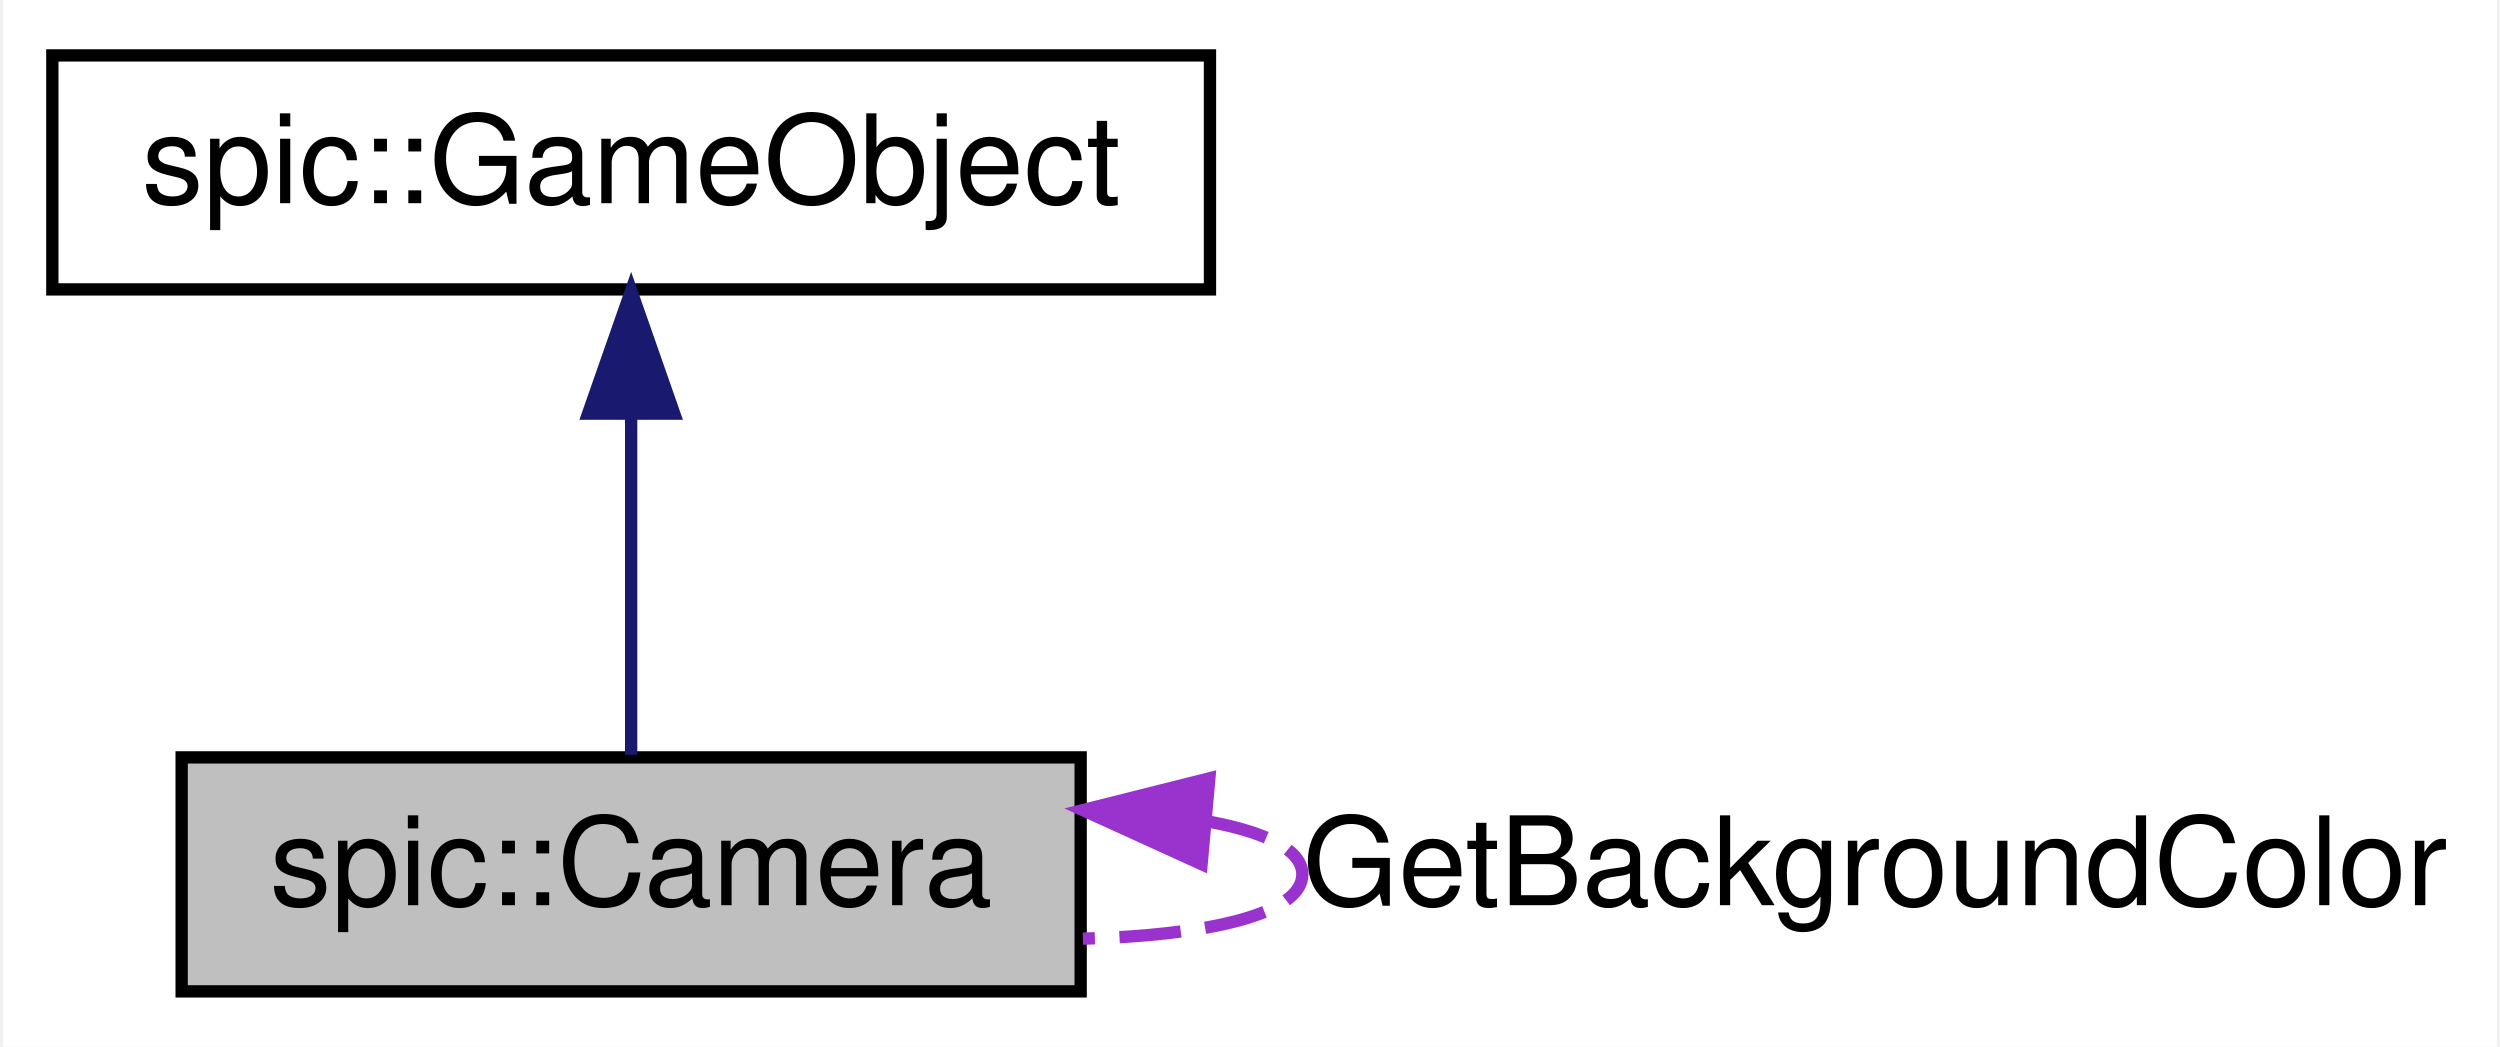
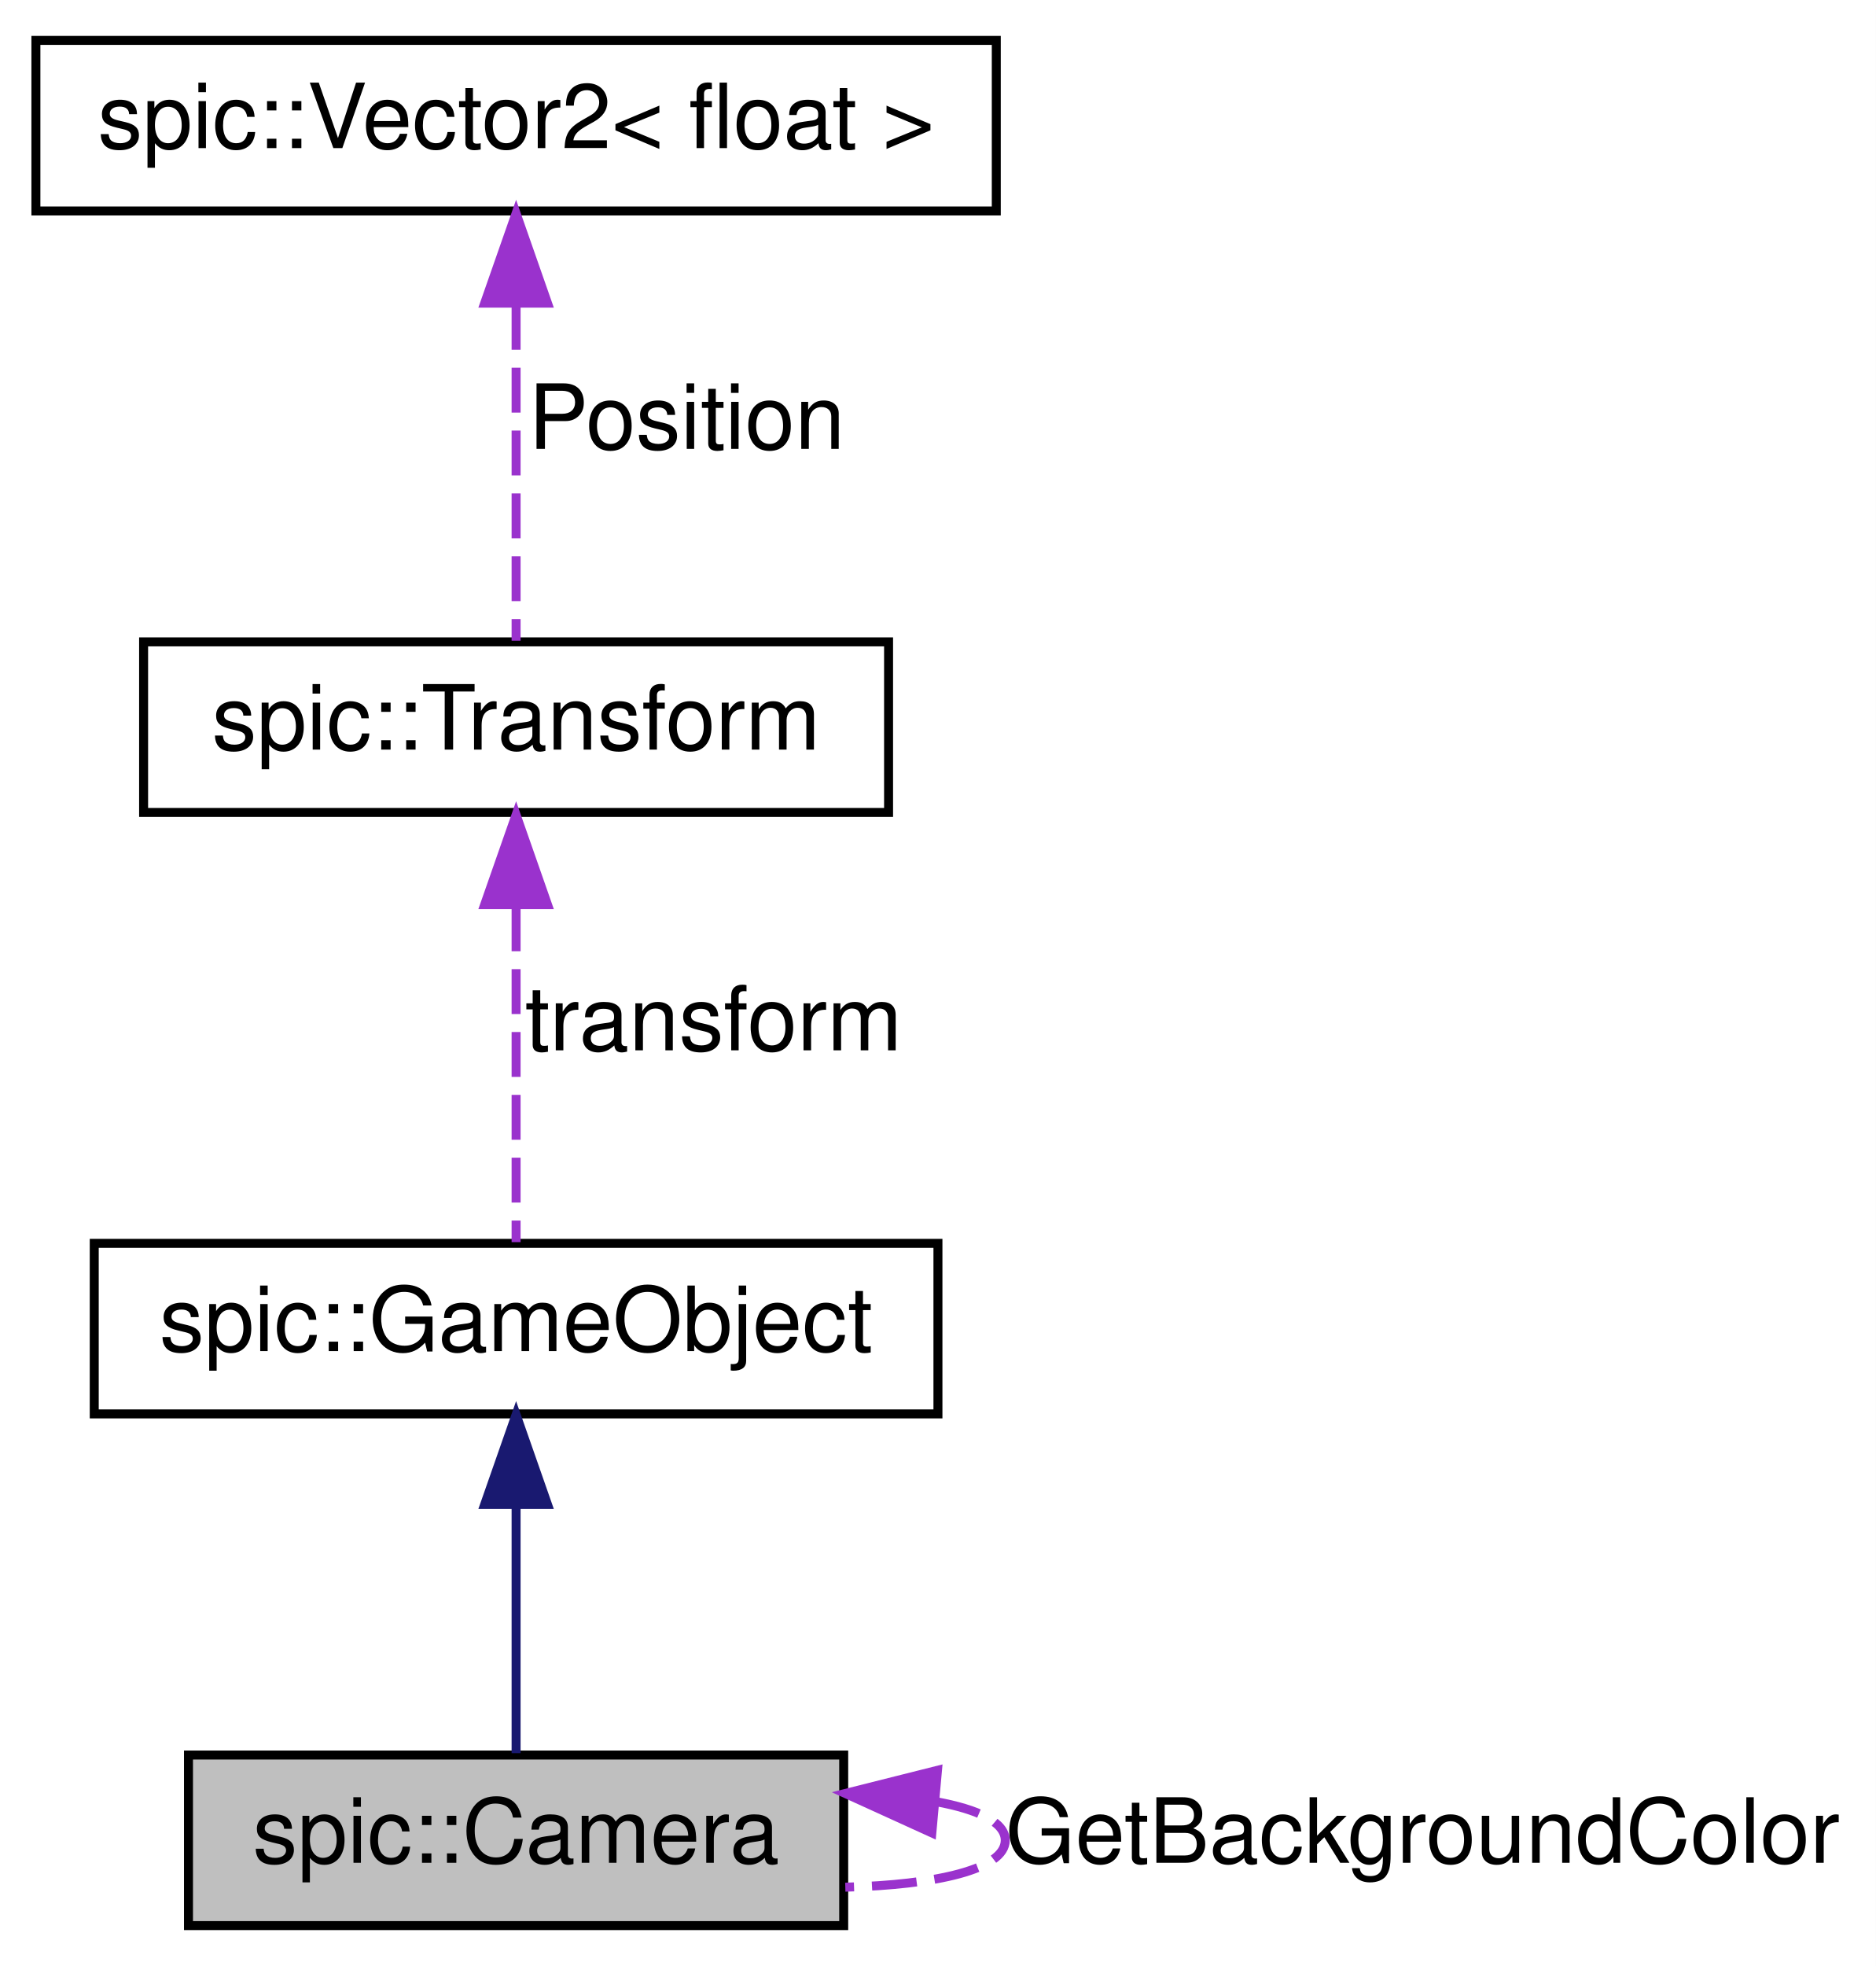
- <svg xmlns="http://www.w3.org/2000/svg" xmlns:xlink="http://www.w3.org/1999/xlink" width="203pt" height="85pt" viewBox="0.00 0.00 202.50 85.00">
-   <g id="graph0" class="graph" transform="scale(1 1) rotate(0) translate(4 81)">
-     <polygon fill="white" stroke="transparent" points="-4,4 -4,-81 198.5,-81 198.5,4 -4,4" />
+ <svg xmlns="http://www.w3.org/2000/svg" xmlns:xlink="http://www.w3.org/1999/xlink" width="209pt" height="219pt" viewBox="0.00 0.00 209.00 219.00">
+   <g id="graph0" class="graph" transform="scale(1 1) rotate(0) translate(4 215)">
+     <polygon fill="white" stroke="transparent" points="-4,4 -4,-215 205,-215 205,4 -4,4" />
    <g id="node1" class="node">
      <g id="a_node1">
        <a xlink:title="Class representing a point of view towards the game scene.">
-           <polygon fill="#bfbfbf" stroke="black" points="10.5,-0.5 10.5,-19.5 83.5,-19.5 83.5,-0.5 10.5,-0.5" />
-           <text text-anchor="middle" x="47" y="-7.5" font-family="Helvetica,sans-Serif" font-size="10.00">spic::Camera</text>
+           <polygon fill="#bfbfbf" stroke="black" points="17,-0.5 17,-19.5 90,-19.5 90,-0.5 17,-0.5" />
+           <text text-anchor="middle" x="53.5" y="-7.5" font-family="Helvetica,sans-Serif" font-size="10.00">spic::Camera</text>
+         </a>
+       </g>
+     </g>
+     <g id="edge4" class="edge">
+       <path fill="none" stroke="#9a32cd" stroke-dasharray="5,2" d="M100.26,-14.31C104.98,-13.45 108,-12.02 108,-10 108,-6.77 100.28,-5.03 90.18,-4.78" />
+       <polygon fill="#9a32cd" stroke="#9a32cd" points="99.82,-10.83 90.18,-15.22 100.45,-17.8 99.82,-10.83" />
+       <text text-anchor="middle" x="154.5" y="-7.5" font-family="Helvetica,sans-Serif" font-size="10.00"> GetBackgroundColor</text>
+     </g>
+     <g id="node2" class="node">
+       <g id="a_node2">
+         <a xlink:href="classspic_1_1GameObject.html" target="_top" xlink:title="Any object which should be represented on screen.">
+           <polygon fill="white" stroke="black" points="6.5,-57.5 6.5,-76.5 100.5,-76.5 100.5,-57.5 6.5,-57.5" />
+           <text text-anchor="middle" x="53.5" y="-64.5" font-family="Helvetica,sans-Serif" font-size="10.00">spic::GameObject</text>
+         </a>
+       </g>
+     </g>
+     <g id="edge1" class="edge">
+       <path fill="none" stroke="midnightblue" d="M53.5,-47.12C53.5,-37.82 53.5,-27.06 53.5,-19.71" />
+       <polygon fill="midnightblue" stroke="midnightblue" points="50,-47.41 53.5,-57.41 57,-47.41 50,-47.41" />
+     </g>
+     <g id="node3" class="node">
+       <g id="a_node3">
+         <a xlink:href="classspic_1_1Transform.html" target="_top" xlink:title="Instances of this class represent specific 2D transformations.">
+           <polygon fill="white" stroke="black" points="12,-124.5 12,-143.5 95,-143.5 95,-124.5 12,-124.5" />
+           <text text-anchor="middle" x="53.5" y="-131.5" font-family="Helvetica,sans-Serif" font-size="10.00">spic::Transform</text>
        </a>
      </g>
    </g>
    <g id="edge2" class="edge">
-       <path fill="none" stroke="#9a32cd" stroke-dasharray="5,2" d="M93.76,-14.31C98.48,-13.45 101.5,-12.02 101.5,-10 101.5,-6.77 93.78,-5.03 83.68,-4.78" />
-       <polygon fill="#9a32cd" stroke="#9a32cd" points="93.32,-10.83 83.68,-15.22 93.95,-17.8 93.32,-10.83" />
-       <text text-anchor="middle" x="148" y="-7.5" font-family="Helvetica,sans-Serif" font-size="10.00"> GetBackgroundColor</text>
+       <path fill="none" stroke="#9a32cd" stroke-dasharray="5,2" d="M53.5,-114.04C53.5,-101.67 53.5,-86.12 53.5,-76.63" />
+       <polygon fill="#9a32cd" stroke="#9a32cd" points="50,-114.23 53.5,-124.23 57,-114.23 50,-114.23" />
+       <text text-anchor="middle" x="75.5" y="-98" font-family="Helvetica,sans-Serif" font-size="10.00"> transform</text>
    </g>
-     <g id="node2" class="node">
-       <g id="a_node2">
-         <a xlink:href="classspic_1_1GameObject.html" target="_top" xlink:title="Any object which should be represented on screen.">
-           <polygon fill="white" stroke="black" points="0,-57.5 0,-76.5 94,-76.5 94,-57.5 0,-57.5" />
-           <text text-anchor="middle" x="47" y="-64.5" font-family="Helvetica,sans-Serif" font-size="10.00">spic::GameObject</text>
+     <g id="node4" class="node">
+       <g id="a_node4">
+         <a xlink:href="structspic_1_1Vector2.html" target="_top" xlink:title=" ">
+           <polygon fill="white" stroke="black" points="0,-191.5 0,-210.5 107,-210.5 107,-191.5 0,-191.5" />
+           <text text-anchor="middle" x="53.5" y="-198.5" font-family="Helvetica,sans-Serif" font-size="10.00">spic::Vector2&lt; float &gt;</text>
        </a>
      </g>
    </g>
-     <g id="edge1" class="edge">
-       <path fill="none" stroke="midnightblue" d="M47,-47.12C47,-37.82 47,-27.06 47,-19.71" />
-       <polygon fill="midnightblue" stroke="midnightblue" points="43.5,-47.41 47,-57.41 50.5,-47.41 43.5,-47.41" />
+     <g id="edge3" class="edge">
+       <path fill="none" stroke="#9a32cd" stroke-dasharray="5,2" d="M53.5,-181.04C53.5,-168.67 53.5,-153.12 53.5,-143.63" />
+       <polygon fill="#9a32cd" stroke="#9a32cd" points="50,-181.23 53.5,-191.23 57,-181.23 50,-181.23" />
+       <text text-anchor="middle" x="72.5" y="-165" font-family="Helvetica,sans-Serif" font-size="10.00"> Position</text>
    </g>
  </g>
</svg>
